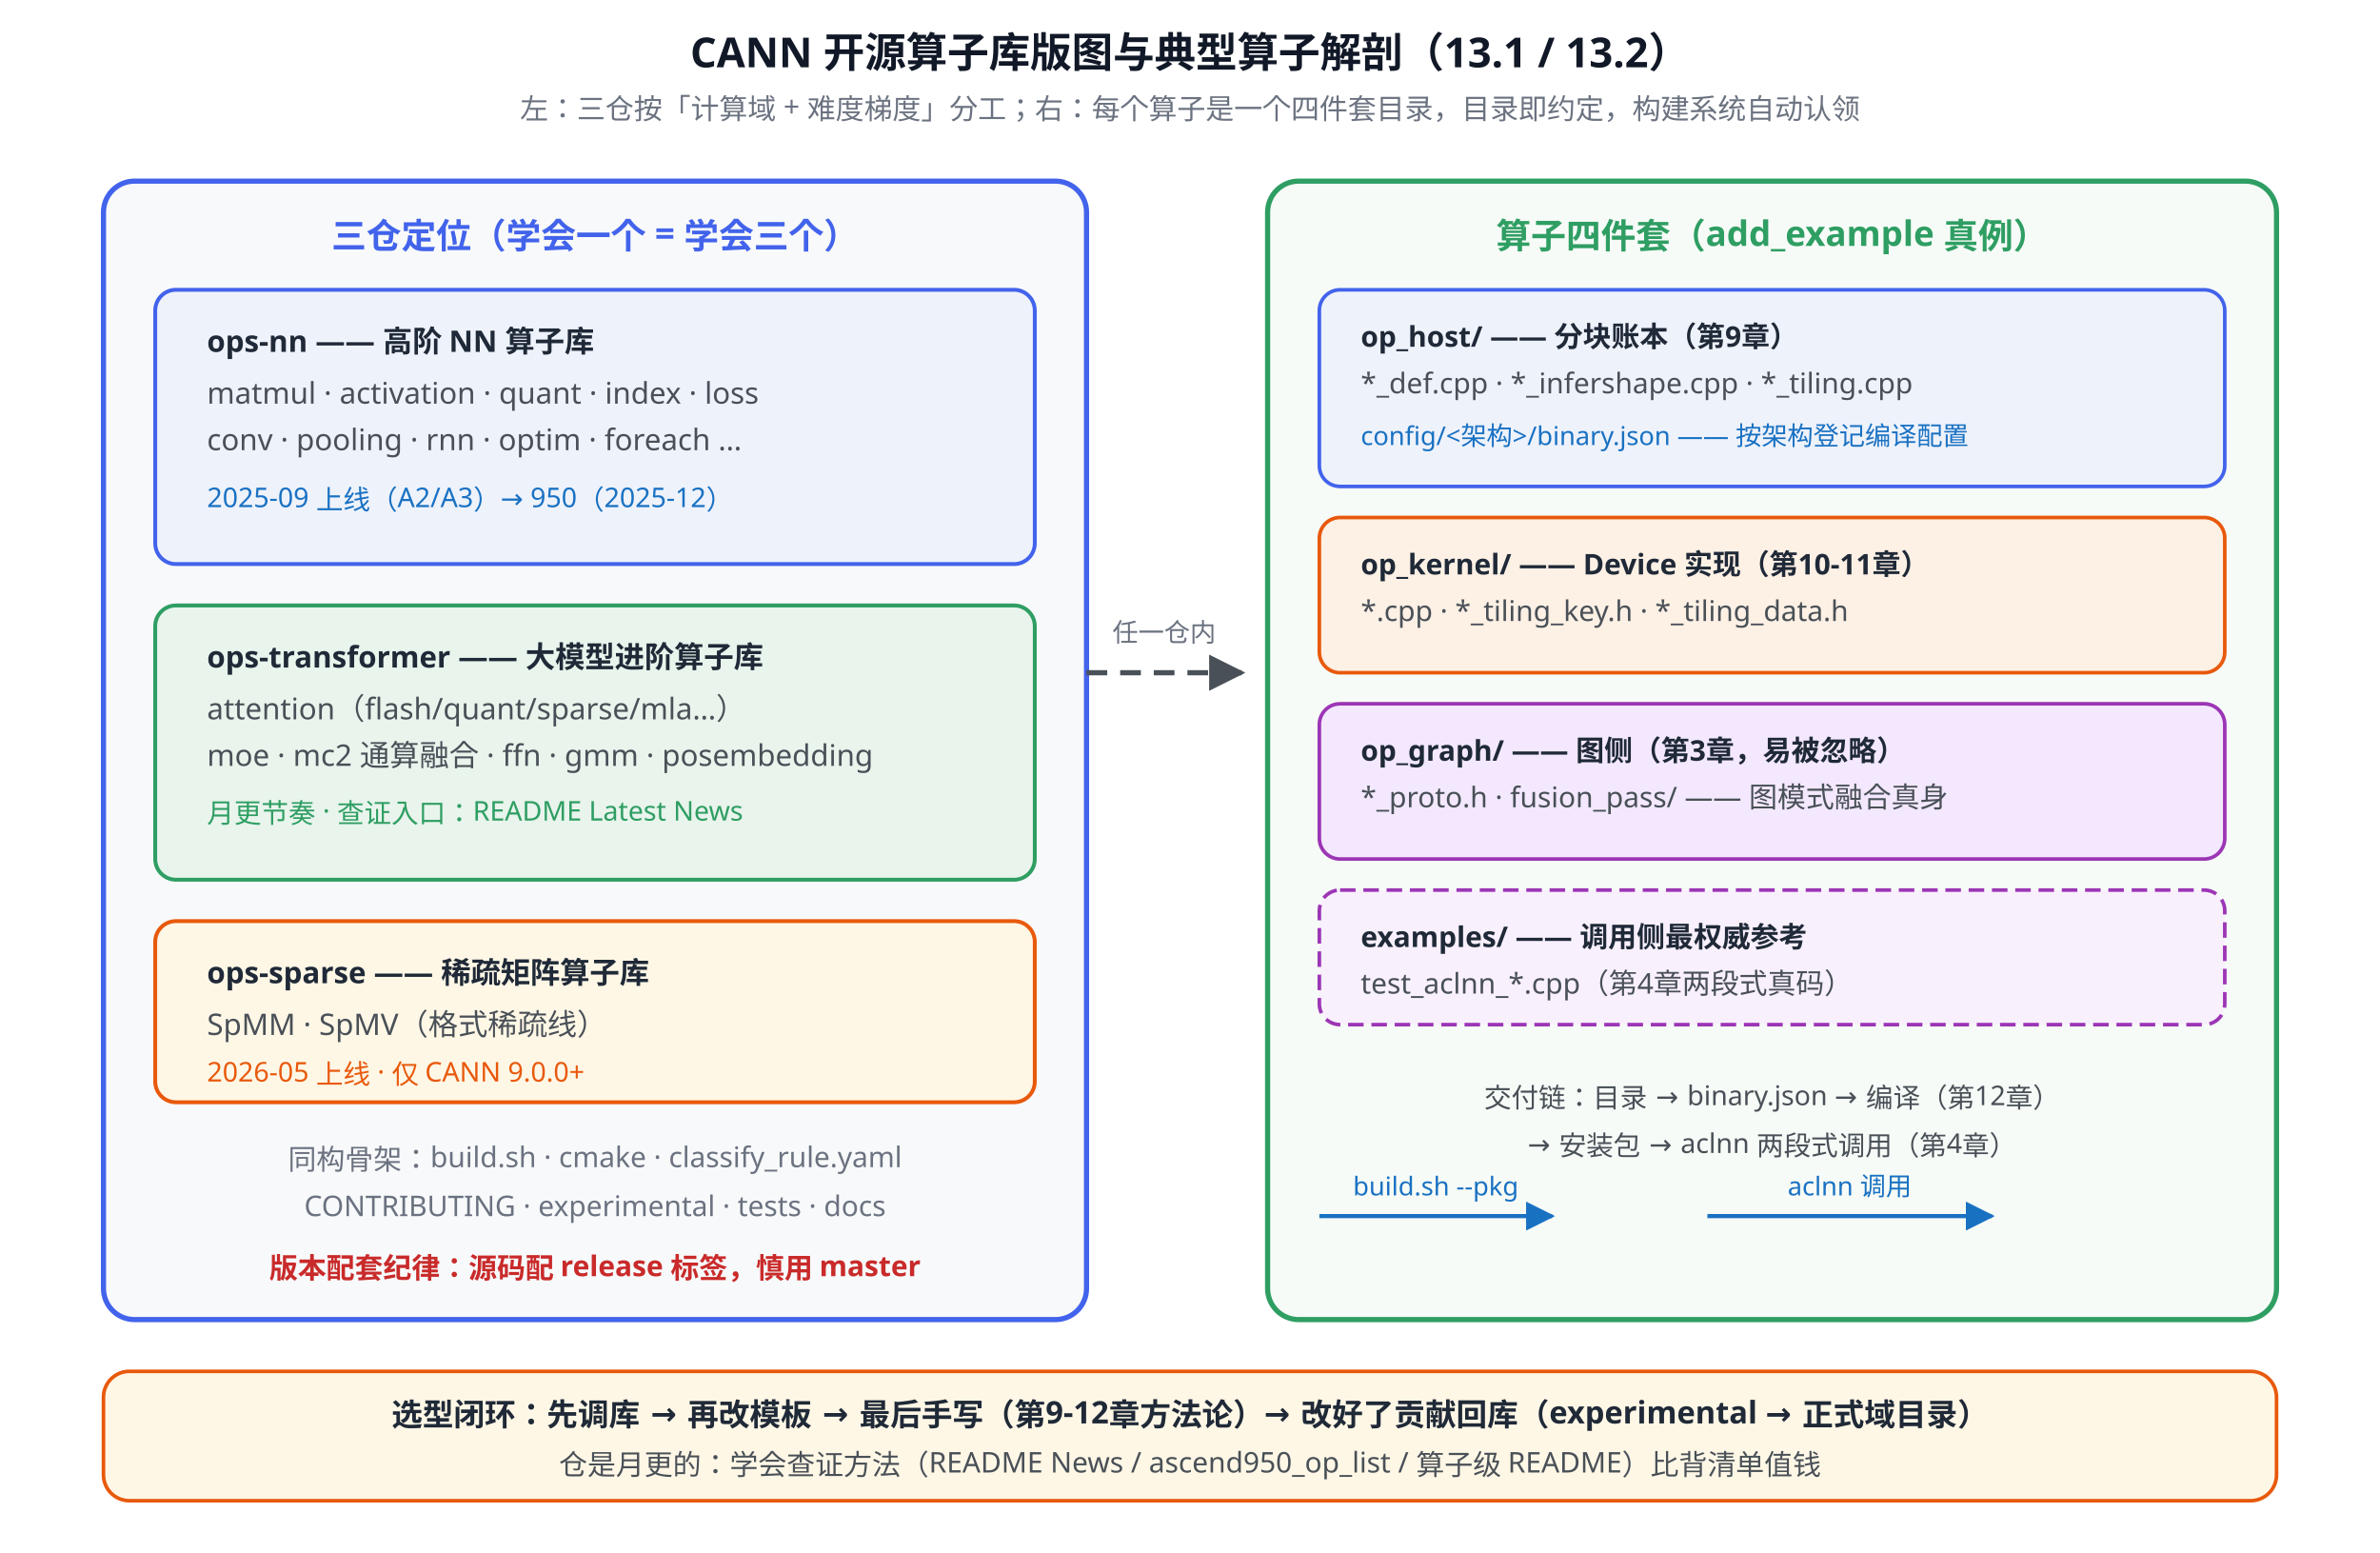
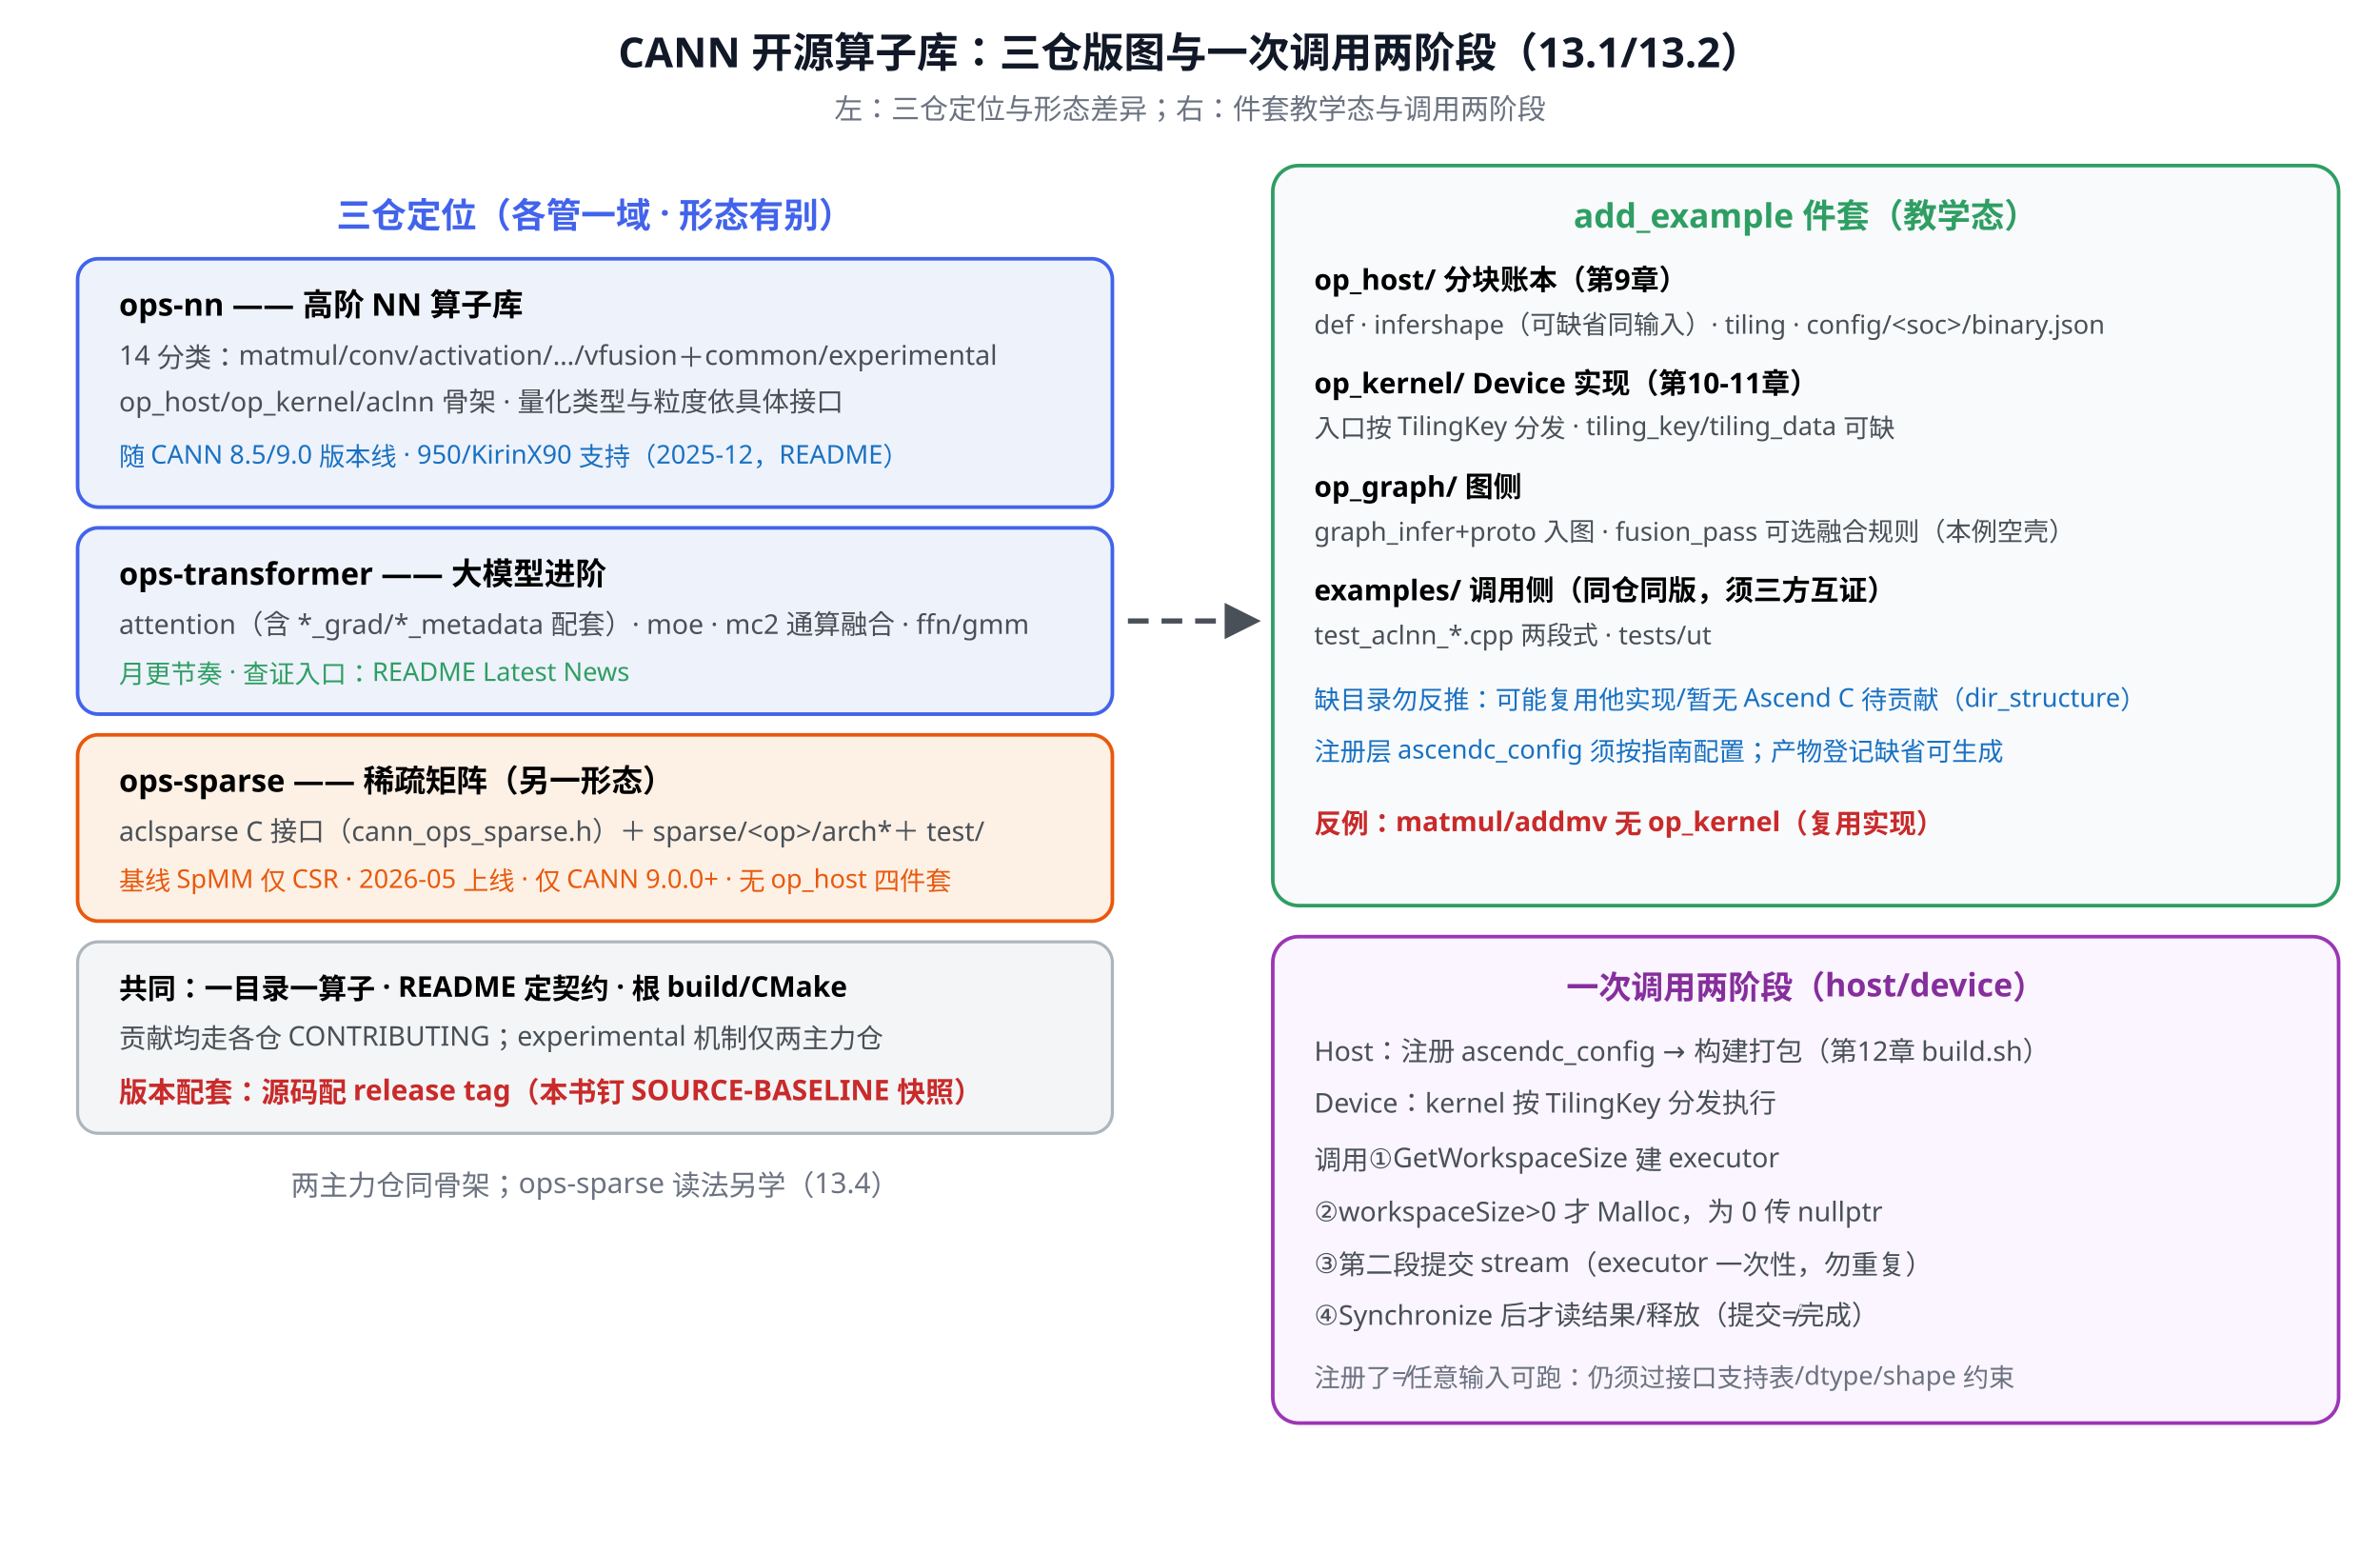
- <svg xmlns="http://www.w3.org/2000/svg" viewBox="0 0 920 600" font-family="'PingFang SC','Hiragino Sans GB','Microsoft YaHei',sans-serif">
+ <svg xmlns="http://www.w3.org/2000/svg" width="920" height="600" viewBox="0 0 920 600" font-family="'PingFang SC','Hiragino Sans GB','Microsoft YaHei',sans-serif">
  <defs>
    <marker id="arr" viewBox="0 0 10 10" refX="9" refY="5" markerWidth="7" markerHeight="7" orient="auto-start-reverse">
      <path d="M0,0 L10,5 L0,10 z" fill="#495057" />
    </marker>
-     <marker id="arrb" viewBox="0 0 10 10" refX="9" refY="5" markerWidth="7" markerHeight="7" orient="auto-start-reverse">
-       <path d="M0,0 L10,5 L0,10 z" fill="#1971c2" />
-     </marker>
  </defs>
-   <text x="460" y="26" text-anchor="middle" font-size="16" font-weight="bold" fill="#111827">CANN 开源算子库版图与典型算子解剖（13.1 / 13.2）</text>
-   <text x="460" y="46" text-anchor="middle" font-size="11" fill="#6b7280">左：三仓按「计算域 + 难度梯度」分工；右：每个算子是一个四件套目录，目录即约定，构建系统自动认领</text>
-   <rect x="40" y="70" width="380" height="440" rx="12" fill="#f8f9fa" stroke="#4263eb" stroke-width="2" />
-   <text x="230" y="96" text-anchor="middle" font-size="13.5" font-weight="bold" fill="#4263eb">三仓定位（学会一个 = 学会三个）</text>
-   <g font-size="11.5" fill="#1f2937">
-     <rect x="60" y="112" width="340" height="106" rx="8" fill="#eef2fb" stroke="#4263eb" stroke-width="1.5" />
-     <text x="80" y="136" font-weight="bold">ops-nn —— 高阶 NN 算子库</text>
-     <text x="80" y="156" fill="#495057">matmul · activation · quant · index · loss</text>
-     <text x="80" y="174" fill="#495057">conv · pooling · rnn · optim · foreach …</text>
-     <text x="80" y="196" font-size="10.5" fill="#1971c2">2025-09 上线（A2/A3）→ 950（2025-12）</text>
-     <rect x="60" y="234" width="340" height="106" rx="8" fill="#e8f4ec" stroke="#2f9e63" stroke-width="1.5" />
-     <text x="80" y="258" font-weight="bold">ops-transformer —— 大模型进阶算子库</text>
-     <text x="80" y="278" fill="#495057">attention（flash/quant/sparse/mla…）</text>
-     <text x="80" y="296" fill="#495057">moe · mc2 通算融合 · ffn · gmm · posembedding</text>
-     <text x="80" y="318" font-size="10.5" fill="#2f9e63">月更节奏 · 查证入口：README Latest News</text>
-     <rect x="60" y="356" width="340" height="70" rx="8" fill="#fff7e6" stroke="#e8590c" stroke-width="1.5" />
-     <text x="80" y="380" font-weight="bold">ops-sparse —— 稀疏矩阵算子库</text>
-     <text x="80" y="400" fill="#495057">SpMM · SpMV（格式稀疏线）</text>
-     <text x="80" y="418" font-size="10.5" fill="#e8590c">2026-05 上线 · 仅 CANN 9.0.0+</text>
-   </g>
-   <text x="230" y="452" text-anchor="middle" font-size="11" fill="#6b7280">同构骨架：build.sh · cmake · classify_rule.yaml</text>
-   <text x="230" y="470" text-anchor="middle" font-size="11" fill="#6b7280">CONTRIBUTING · experimental · tests · docs</text>
-   <text x="230" y="494" text-anchor="middle" font-size="11" font-weight="bold" fill="#c92a2a">版本配套纪律：源码配 release 标签，慎用 master</text>
-   <path d="M420 260 L480 260" stroke="#495057" stroke-width="2" stroke-dasharray="8 5" fill="none" marker-end="url(#arr)" />
-   <text x="450" y="248" text-anchor="middle" font-size="10" fill="#6b7280">任一仓内</text>
-   <rect x="490" y="70" width="390" height="440" rx="12" fill="#f6fbf7" stroke="#2f9e63" stroke-width="2" />
-   <text x="685" y="96" text-anchor="middle" font-size="13.5" font-weight="bold" fill="#2f9e63">算子四件套（add_example 真例）</text>
-   <g font-size="11" fill="#1f2937">
-     <rect x="510" y="112" width="350" height="76" rx="8" fill="#eef2fb" stroke="#4263eb" stroke-width="1.4" />
-     <text x="526" y="134" font-weight="bold">op_host/ —— 分块账本（第9章）</text>
-     <text x="526" y="152" fill="#495057">*_def.cpp · *_infershape.cpp · *_tiling.cpp</text>
-     <text x="526" y="172" font-size="10" fill="#1971c2">config/&lt;架构&gt;/binary.json —— 按架构登记编译配置</text>
-     <rect x="510" y="200" width="350" height="60" rx="8" fill="#fdf0e5" stroke="#e8590c" stroke-width="1.4" />
-     <text x="526" y="222" font-weight="bold">op_kernel/ —— Device 实现（第10-11章）</text>
-     <text x="526" y="240" fill="#495057">*.cpp · *_tiling_key.h · *_tiling_data.h</text>
-     <rect x="510" y="272" width="350" height="60" rx="8" fill="#f3e8fd" stroke="#9c36b5" stroke-width="1.4" />
-     <text x="526" y="294" font-weight="bold">op_graph/ —— 图侧（第3章，易被忽略）</text>
-     <text x="526" y="312" fill="#495057">*_proto.h · fusion_pass/ —— 图模式融合真身</text>
-     <rect x="510" y="344" width="350" height="52" rx="8" fill="#f8f0fc" stroke="#9c36b5" stroke-width="1.4" stroke-dasharray="6 3" />
-     <text x="526" y="366" font-weight="bold">examples/ —— 调用侧最权威参考</text>
-     <text x="526" y="384" fill="#495057">test_aclnn_*.cpp（第4章两段式真码）</text>
-   </g>
-   <g font-size="10.5" fill="#495057">
-     <text x="685" y="428" text-anchor="middle">交付链：目录 → binary.json → 编译（第12章）</text>
-     <text x="685" y="446" text-anchor="middle">→ 安装包 → aclnn 两段式调用（第4章）</text>
-   </g>
-   <path d="M510 470 L600 470" stroke="#1971c2" stroke-width="1.6" fill="none" marker-end="url(#arrb)" />
-   <path d="M660 470 L770 470" stroke="#1971c2" stroke-width="1.6" fill="none" marker-end="url(#arrb)" />
-   <g font-size="10" fill="#1971c2">
-     <text x="555" y="462" text-anchor="middle">build.sh --pkg</text>
-     <text x="715" y="462" text-anchor="middle">aclnn 调用</text>
-   </g>
-   <rect x="40" y="530" width="840" height="50" rx="10" fill="#fff7e6" stroke="#e8590c" stroke-width="1.4" />
-   <text x="460" y="551" text-anchor="middle" font-size="12" font-weight="bold" fill="#1f2937">选型闭环：先调库 → 再改模板 → 最后手写（第9-12章方法论）→ 改好了贡献回库（experimental → 正式域目录）</text>
-   <text x="460" y="570" text-anchor="middle" font-size="11" fill="#495057">仓是月更的：学会查证方法（README News / ascend950_op_list / 算子级 README）比背清单值钱</text>
+   <text x="460" y="26" text-anchor="middle" font-size="16" font-weight="bold" fill="#111827">CANN 开源算子库：三仓版图与一次调用两阶段（13.1/13.2）</text>
+   <text x="460" y="46" text-anchor="middle" font-size="11" fill="#6b7280">左：三仓定位与形态差异；右：件套教学态与调用两阶段</text>
+   <text x="230" y="88" text-anchor="middle" font-size="13.5" font-weight="bold" fill="#4263eb">三仓定位（各管一域 · 形态有别）</text>
+   <rect x="30" y="100" width="400" height="96" rx="8" fill="#eef2fb" stroke="#4263eb" stroke-width="1.4" />
+   <text x="46" y="122" font-size="12" font-weight="bold">ops-nn —— 高阶 NN 算子库</text>
+   <text x="46" y="141" font-size="10.5" fill="#495057">14 分类：matmul/conv/activation/…/vfusion＋common/experimental</text>
+   <text x="46" y="159" font-size="10.5" fill="#495057">op_host/op_kernel/aclnn 骨架 · 量化类型与粒度依具体接口</text>
+   <text x="46" y="180" font-size="10" fill="#1971c2">随 CANN 8.5/9.0 版本线 · 950/KirinX90 支持（2025-12，README）</text>
+   <rect x="30" y="204" width="400" height="72" rx="8" fill="#eef2fb" stroke="#4263eb" stroke-width="1.4" />
+   <text x="46" y="226" font-size="12" font-weight="bold">ops-transformer —— 大模型进阶</text>
+   <text x="46" y="245" font-size="10.5" fill="#495057">attention（含 *_grad/*_metadata 配套）· moe · mc2 通算融合 · ffn/gmm</text>
+   <text x="46" y="264" font-size="10" fill="#2f9e63">月更节奏 · 查证入口：README Latest News</text>
+   <rect x="30" y="284" width="400" height="72" rx="8" fill="#fdf0e5" stroke="#e8590c" stroke-width="1.4" />
+   <text x="46" y="306" font-size="12" font-weight="bold">ops-sparse —— 稀疏矩阵（另一形态）</text>
+   <text x="46" y="325" font-size="10.5" fill="#495057">aclsparse C 接口（cann_ops_sparse.h）＋ sparse/&lt;op&gt;/arch*＋ test/</text>
+   <text x="46" y="344" font-size="10" fill="#e8590c">基线 SpMM 仅 CSR · 2026-05 上线 · 仅 CANN 9.0.0+ · 无 op_host 四件套</text>
+   <rect x="30" y="364" width="400" height="74" rx="8" fill="#f4f5f6" stroke="#adb5bd" stroke-width="1.2" />
+   <text x="46" y="386" font-size="11" font-weight="bold">共同：一目录一算子 · README 定契约 · 根 build/CMake</text>
+   <text x="46" y="405" font-size="10.5" fill="#495057">贡献均走各仓 CONTRIBUTING；experimental 机制仅两主力仓</text>
+   <text x="46" y="426" font-size="11" font-weight="bold" fill="#c92a2a">版本配套：源码配 release tag（本书钉 SOURCE-BASELINE 快照）</text>
+   <text x="230" y="462" text-anchor="middle" font-size="11" fill="#6b7280">两主力仓同骨架；ops-sparse 读法另学（13.4）</text>
+   <path d="M436 240 L486 240" stroke="#495057" stroke-width="2" stroke-dasharray="8 5" fill="none" marker-end="url(#arr)" />
+   <rect x="492" y="64" width="412" height="286" rx="10" fill="#f8fafc" stroke="#2f9e63" stroke-width="1.4" />
+   <text x="698" y="88" text-anchor="middle" font-size="13" font-weight="bold" fill="#2f9e63">add_example 件套（教学态）</text>
+   <text x="508" y="112" font-size="11" font-weight="bold">op_host/ 分块账本（第9章）</text>
+   <text x="508" y="129" font-size="10" fill="#495057">def · infershape（可缺省同输入）· tiling · config/&lt;soc&gt;/binary.json</text>
+   <text x="508" y="152" font-size="11" font-weight="bold">op_kernel/ Device 实现（第10-11章）</text>
+   <text x="508" y="169" font-size="10" fill="#495057">入口按 TilingKey 分发 · tiling_key/tiling_data 可缺</text>
+   <text x="508" y="192" font-size="11" font-weight="bold">op_graph/ 图侧</text>
+   <text x="508" y="209" font-size="10" fill="#495057">graph_infer+proto 入图 · fusion_pass 可选融合规则（本例空壳）</text>
+   <text x="508" y="232" font-size="11" font-weight="bold">examples/ 调用侧（同仓同版，须三方互证）</text>
+   <text x="508" y="249" font-size="10" fill="#495057">test_aclnn_*.cpp 两段式 · tests/ut</text>
+   <text x="508" y="274" font-size="10" fill="#1971c2">缺目录勿反推：可能复用他实现/暂无 Ascend C 待贡献（dir_structure）</text>
+   <text x="508" y="294" font-size="10" fill="#1971c2">注册层 ascendc_config 须按指南配置；产物登记缺省可生成</text>
+   <text x="508" y="322" font-size="10.5" font-weight="bold" fill="#c92a2a">反例：matmul/addmv 无 op_kernel（复用实现）</text>
+   <rect x="492" y="362" width="412" height="188" rx="10" fill="#faf5ff" stroke="#9c36b5" stroke-width="1.4" />
+   <text x="698" y="386" text-anchor="middle" font-size="12.5" font-weight="bold" fill="#862e9c">一次调用两阶段（host/device）</text>
+   <text x="508" y="410" font-size="10.5" fill="#495057">Host：注册 ascendc_config → 构建打包（第12章 build.sh）</text>
+   <text x="508" y="430" font-size="10.5" fill="#495057">Device：kernel 按 TilingKey 分发执行</text>
+   <text x="508" y="452" font-size="10.5" fill="#495057">调用①GetWorkspaceSize 建 executor</text>
+   <text x="508" y="472" font-size="10.5" fill="#495057">②workspaceSize&gt;0 才 Malloc，为 0 传 nullptr</text>
+   <text x="508" y="492" font-size="10.5" fill="#495057">③第二段提交 stream（executor 一次性，勿重复）</text>
+   <text x="508" y="512" font-size="10.5" fill="#495057">④Synchronize 后才读结果/释放（提交≠完成）</text>
+   <text x="508" y="536" font-size="10" fill="#6b7280">注册了≠任意输入可跑：仍须过接口支持表/dtype/shape 约束</text>
</svg>
